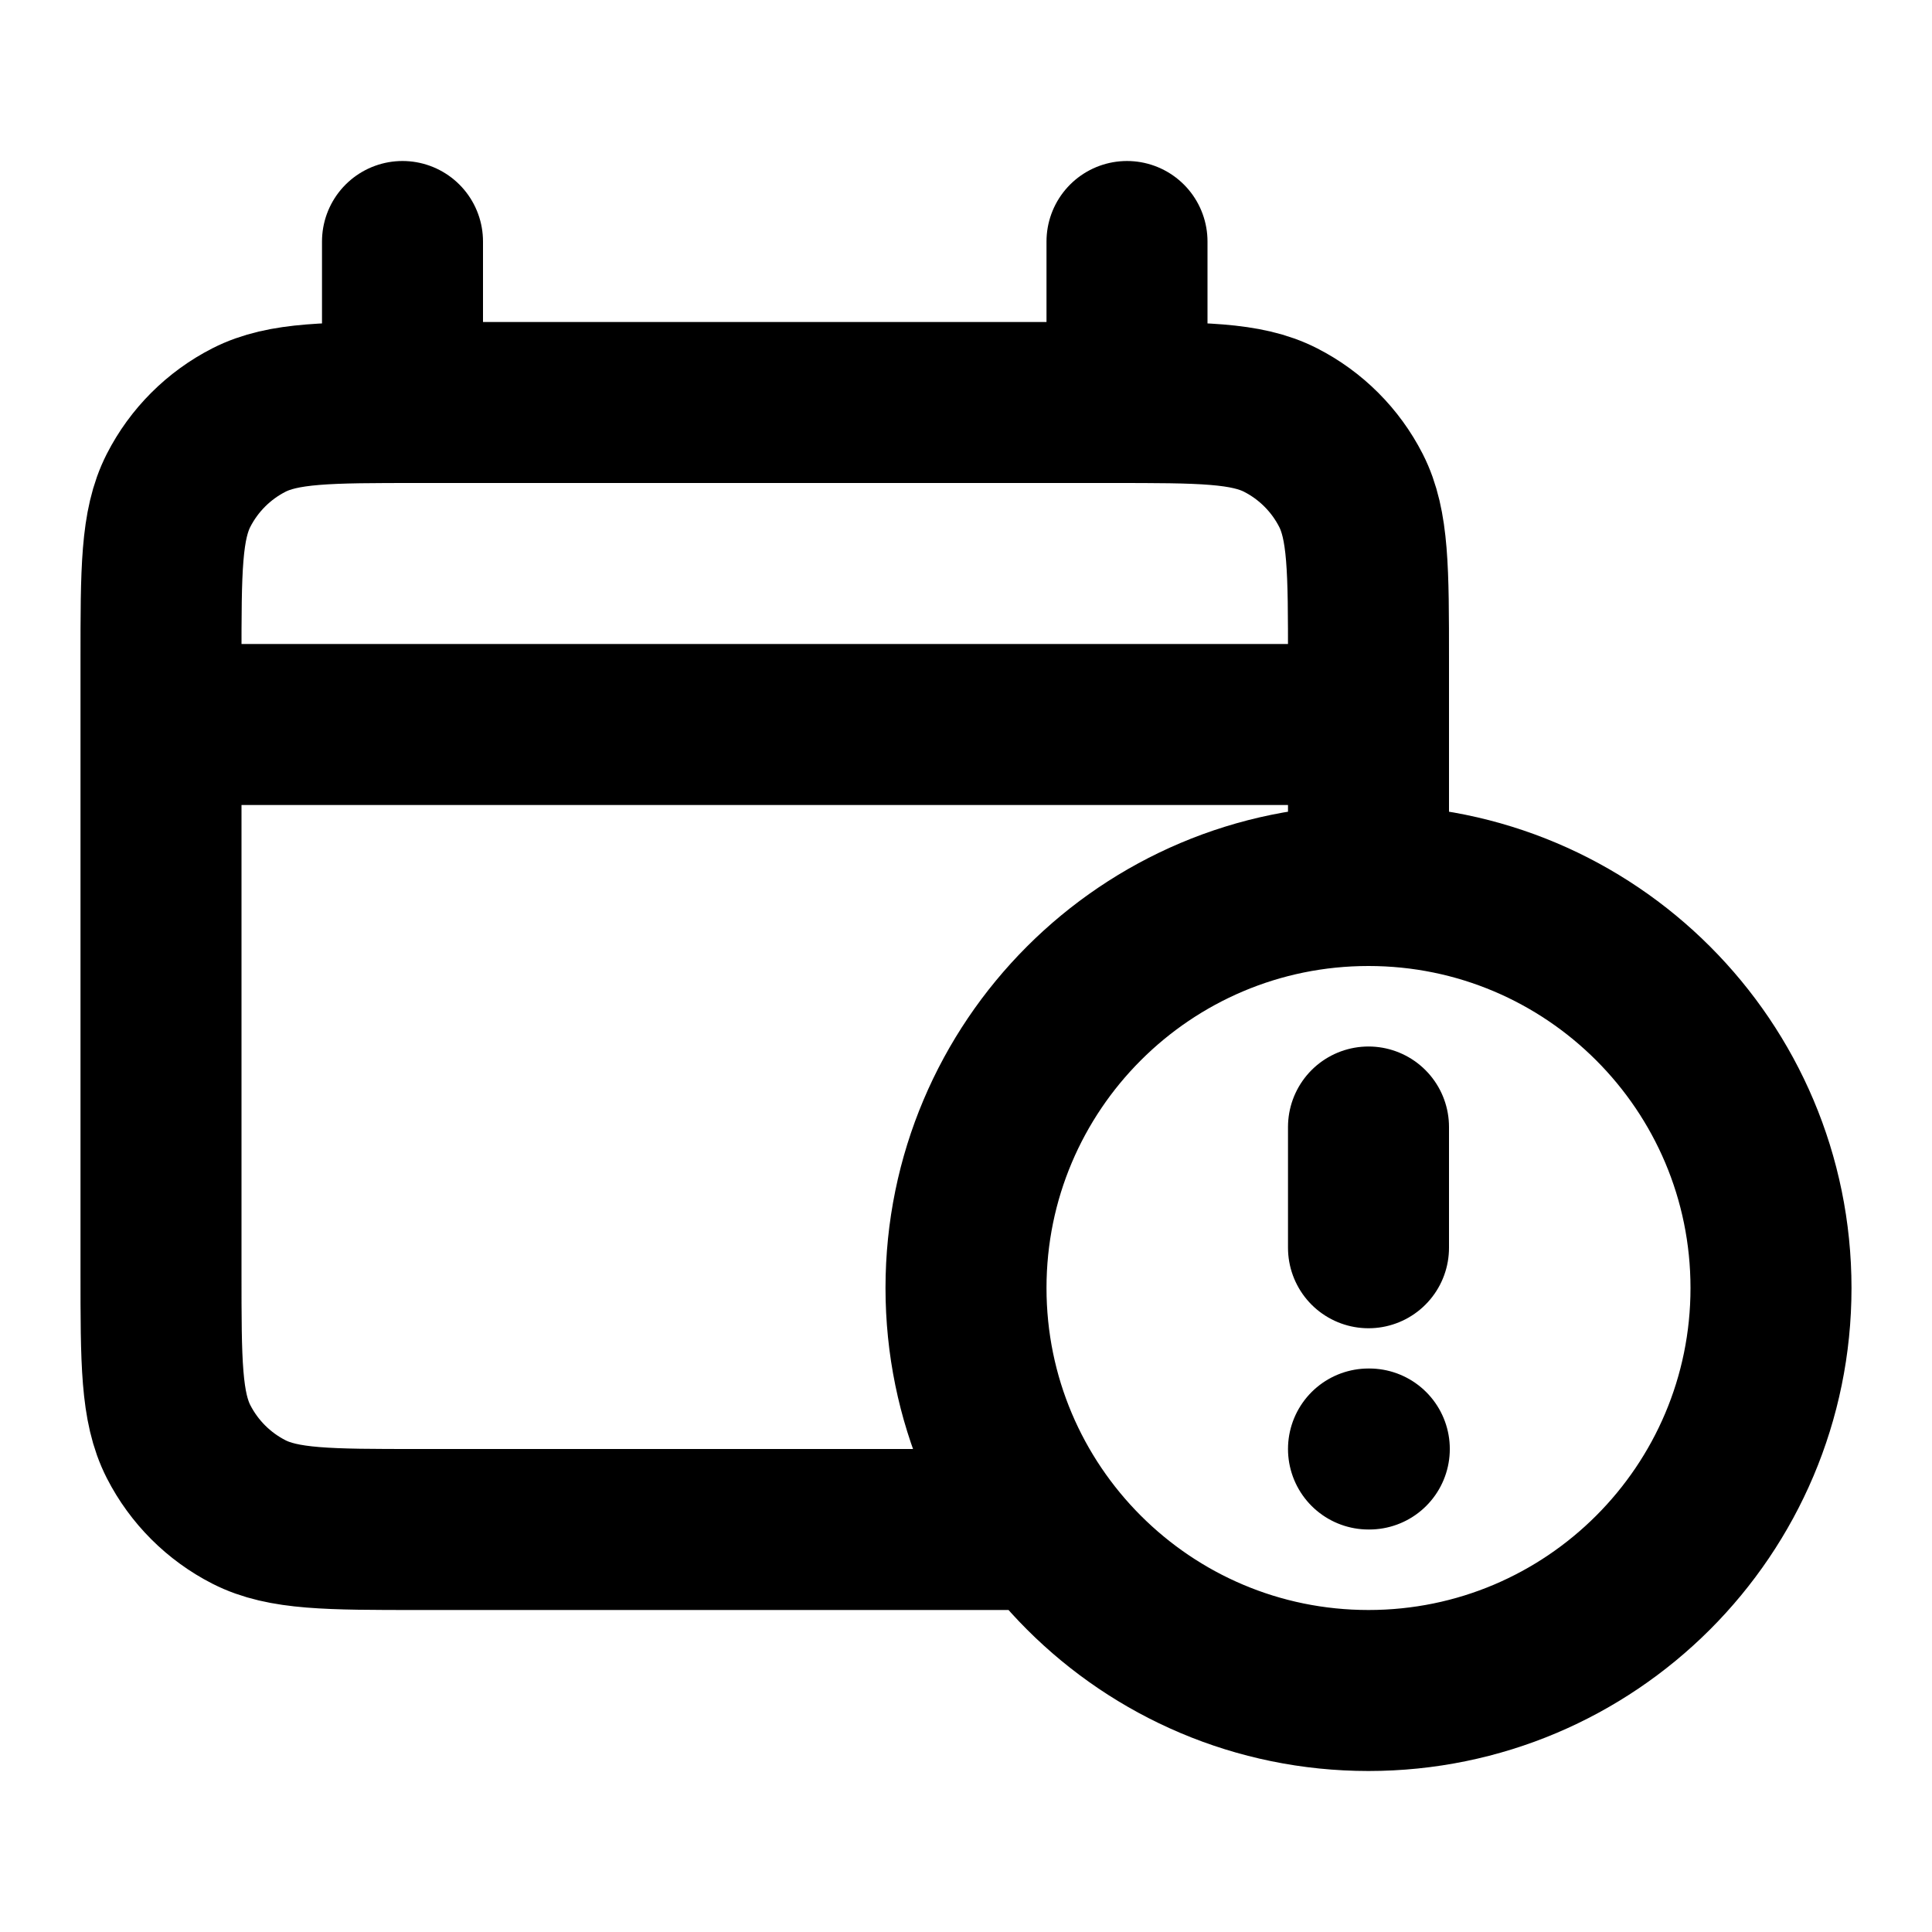
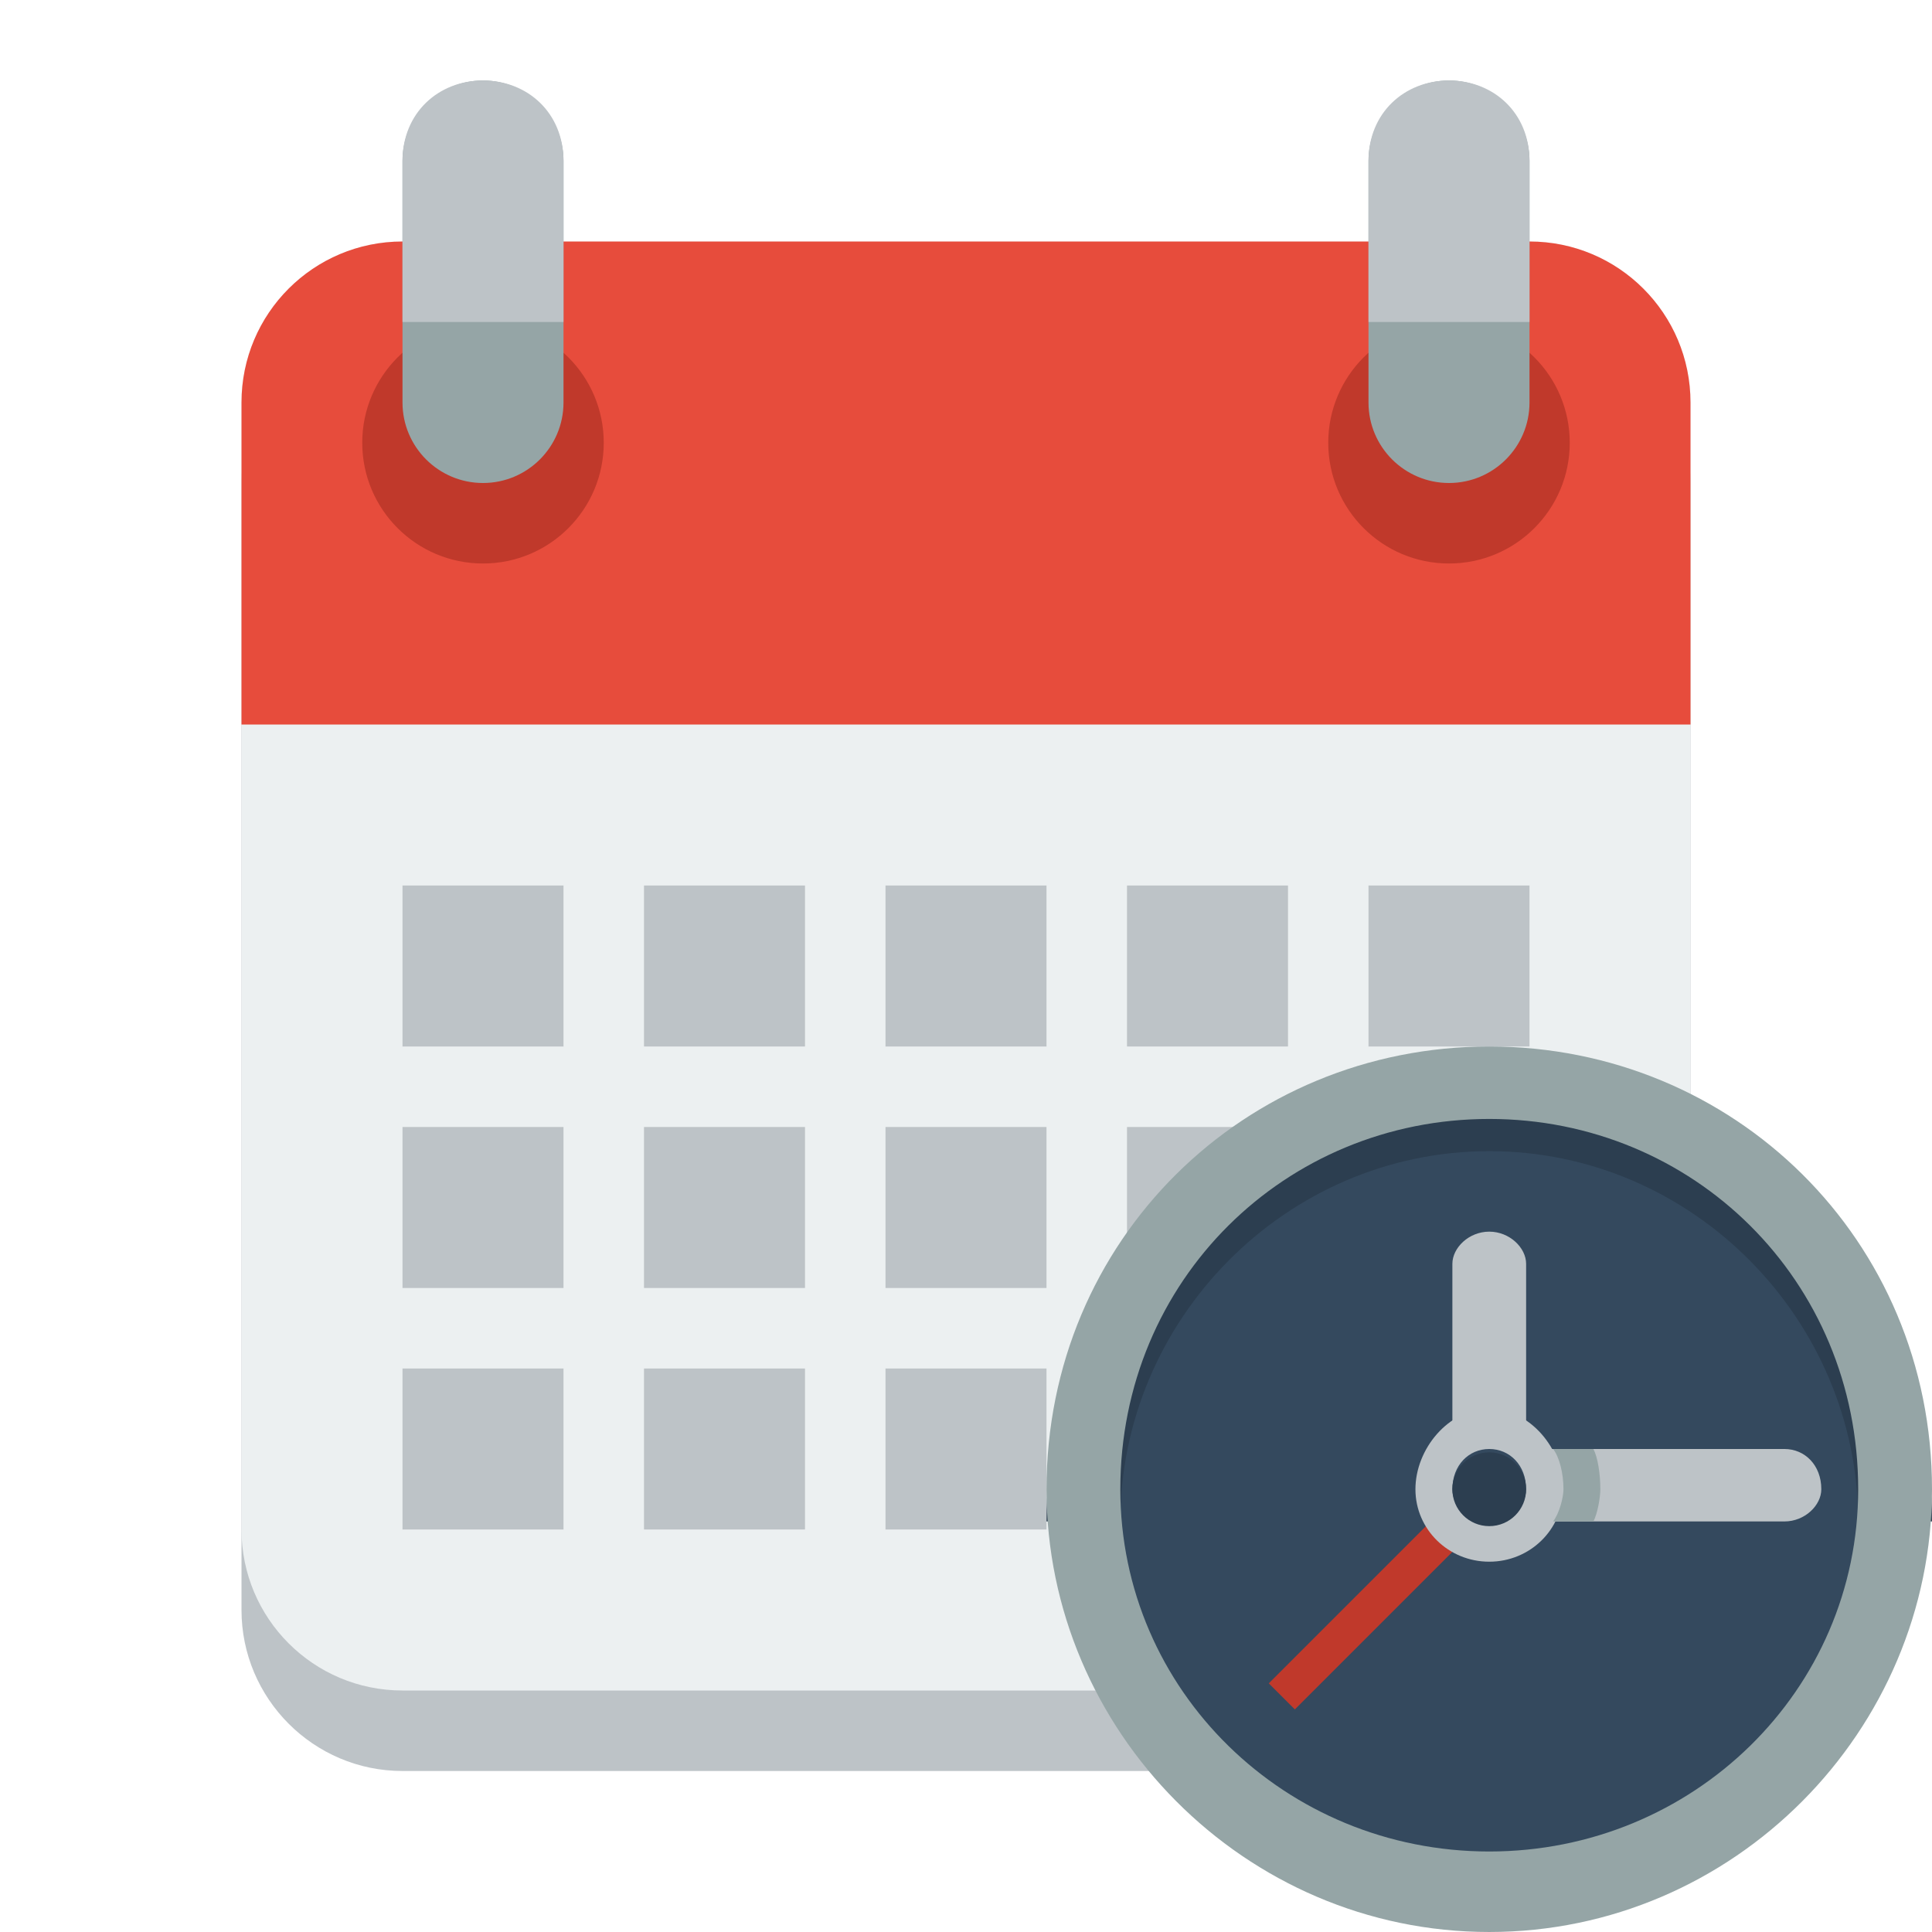
- <svg xmlns="http://www.w3.org/2000/svg" width="800px" height="800px" viewBox="0 0 24 24" fill="none">
-   <path d="M2 9V15.8C2 16.92 2 17.48 2.218 17.908C2.41 18.284 2.716 18.59 3.092 18.782C3.52 19 4.08 19 5.2 19H13M2 9V8.2C2 7.08 2 6.52 2.218 6.092C2.41 5.716 2.716 5.41 3.092 5.218C3.52 5 4.08 5 5.2 5H13.8C14.92 5 15.48 5 15.908 5.218C16.284 5.41 16.59 5.716 16.782 6.092C17 6.52 17 7.08 17 8.2V9M2 9H17M17 9V11M5 3V5M14 3V5M17 11C14.239 11 12 13.239 12 16C12 18.761 14.239 21 17 21C19.761 21 22 18.761 22 16C22 13.239 19.761 11 17 11ZM17 14V15.5M17 18H17.01" stroke="#000000" stroke-width="2" stroke-linecap="round" stroke-linejoin="round" />
+ <svg xmlns="http://www.w3.org/2000/svg" width="28px" height="28px" viewBox="0 0 24 24" version="1.1">
+   <g transform="translate(0 -1028.4)">
+     <path d="m5 1032.4c-1.105 0-2 0.9-2 2v14c0 1.1 0.895 2 2 2h6 2 6c1.105 0 2-0.9 2-2v-14c0-1.1-0.895-2-2-2h-6-2-6z" fill="#bdc3c7" />
+     <path d="m5 3c-1.105 0-2 0.895-2 2v14c0 1.105 0.895 2 2 2h6 2 6c1.105 0 2-0.895 2-2v-14c0-1.105-0.895-2-2-2h-6-2-6z" transform="translate(0 1028.4)" fill="#ecf0f1" />
+     <path d="m5 3c-1.105 0-2 0.895-2 2v3 1h18v-1-3c0-1.105-0.895-2-2-2h-6-2-6z" transform="translate(0 1028.4)" fill="#e74c3c" />
+     <path d="m7 5.5a1.5 1.5 0 1 1 -3 0 1.5 1.5 0 1 1 3 0z" transform="translate(.5 1028.4)" fill="#c0392b" />
+     <path d="m7 5.5a1.5 1.5 0 1 1 -3 0 1.5 1.5 0 1 1 3 0z" transform="translate(12.5 1028.4)" fill="#c0392b" />
+     <g fill="#bdc3c7">
+       <path d="m5 1039.4v2h2v-2h-2zm3 0v2h2v-2h-2zm3 0v2h2v-2h-2zm3 0v2h2v-2h-2zm3 0v2h2v-2h-2z" />
+       <path d="m5 1042.4v2h2v-2h-2zm3 0v2h2v-2h-2zm3 0v2h2v-2h-2zm3 0v2h2v-2h-2zm3 0v2h2v-2h-2z" />
+       <path d="m5 1045.4v2h2v-2h-2zm3 0v2h2v-2h-2zm3 0v2h2v-2h-2zm3 0v2h2v-2h-2zm3 0v2h2v-2h-2z" />
+     </g>
+     <path d="m24 12a12 12 0 1 1 -24 0 12 12 0 1 1 24 0z" transform="matrix(.42014 0 0 .42014 13.458 1041.8)" fill="#34495e" />
+     <path d="m18.5 1041.8c-3.038 0-5.5 2.5-5.5 5.5h0.917c0-2.5 2.052-4.6 4.583-4.6s4.583 2.1 4.583 4.6h0.917c0-3-2.462-5.5-5.5-5.5z" fill="#2c3e50" />
+     <path d="m18.958 1046.4v0.9h0.459 2.75c0.253 0 0.458-0.2 0.458-0.4 0-0.3-0.205-0.5-0.458-0.5h-2.75-0.459z" fill="#bdc3c7" />
+     <path d="m18.5 1043.7c-0.253 0-0.458 0.2-0.458 0.4v1.8 0.5h0.916v-0.5-1.8c0-0.2-0.205-0.4-0.458-0.4z" fill="#bdc3c7" />
+     <rect transform="rotate(-45)" height=".458" width="3.208" y="753.12" x="-730.83" fill="#c0392b" />
+     <path d="m18.5 1045.9c-0.506 0-0.917 0.5-0.917 1s0.411 0.9 0.917 0.9 0.917-0.4 0.917-0.9-0.411-1-0.917-1zm0 0.5c0.253 0 0.458 0.2 0.458 0.5 0 0.2-0.205 0.4-0.458 0.4s-0.458-0.2-0.458-0.4c0-0.3 0.205-0.5 0.458-0.5z" fill="#bdc3c7" />
+     <path d="m18.5 1041.4c-3.038 0-5.5 2.4-5.5 5.5 0 3 2.462 5.5 5.5 5.5s5.5-2.5 5.5-5.5c0-3.1-2.462-5.5-5.5-5.5zm0 0.9c2.531 0 4.583 2 4.583 4.6 0 2.5-2.052 4.5-4.583 4.5s-4.583-2-4.583-4.5c0-2.6 2.052-4.6 4.583-4.6z" fill="#95a5a6" />
+     <path d="m13 12a1 1 0 1 1 -2 0 1 1 0 1 1 2 0z" transform="matrix(.45833 0 0 .45833 13 1041.4)" fill="#2c3e50" />
+     <path d="m19.293 1046.4c0.078 0.1 0.129 0.3 0.129 0.5 0 0.1-0.051 0.3-0.129 0.4h0.129 0.372c0.052-0.1 0.086-0.3 0.086-0.4 0-0.2-0.034-0.4-0.086-0.5h-0.372-0.129z" fill="#95a5a6" />
+     <path d="m6 1c-0.552 0-1 0.448-1 1v3c0 0.552 0.448 1 1 1s1-0.448 1-1v-3c0-0.552-0.448-1-1-1zm12 0c-0.552 0-1 0.448-1 1v3c0 0.552 0.448 1 1 1s1-0.448 1-1v-3c0-0.552-0.448-1-1-1z" transform="translate(0 1028.4)" fill="#95a5a6" />
+     <path d="m6 1029.4c-0.552 0-1 0.4-1 1v2h2v-2c0-0.6-0.448-1-1-1zm12 0c-0.552 0-1 0.4-1 1v2h2v-2c0-0.6-0.448-1-1-1z" fill="#bdc3c7" />
+   </g>
</svg>
